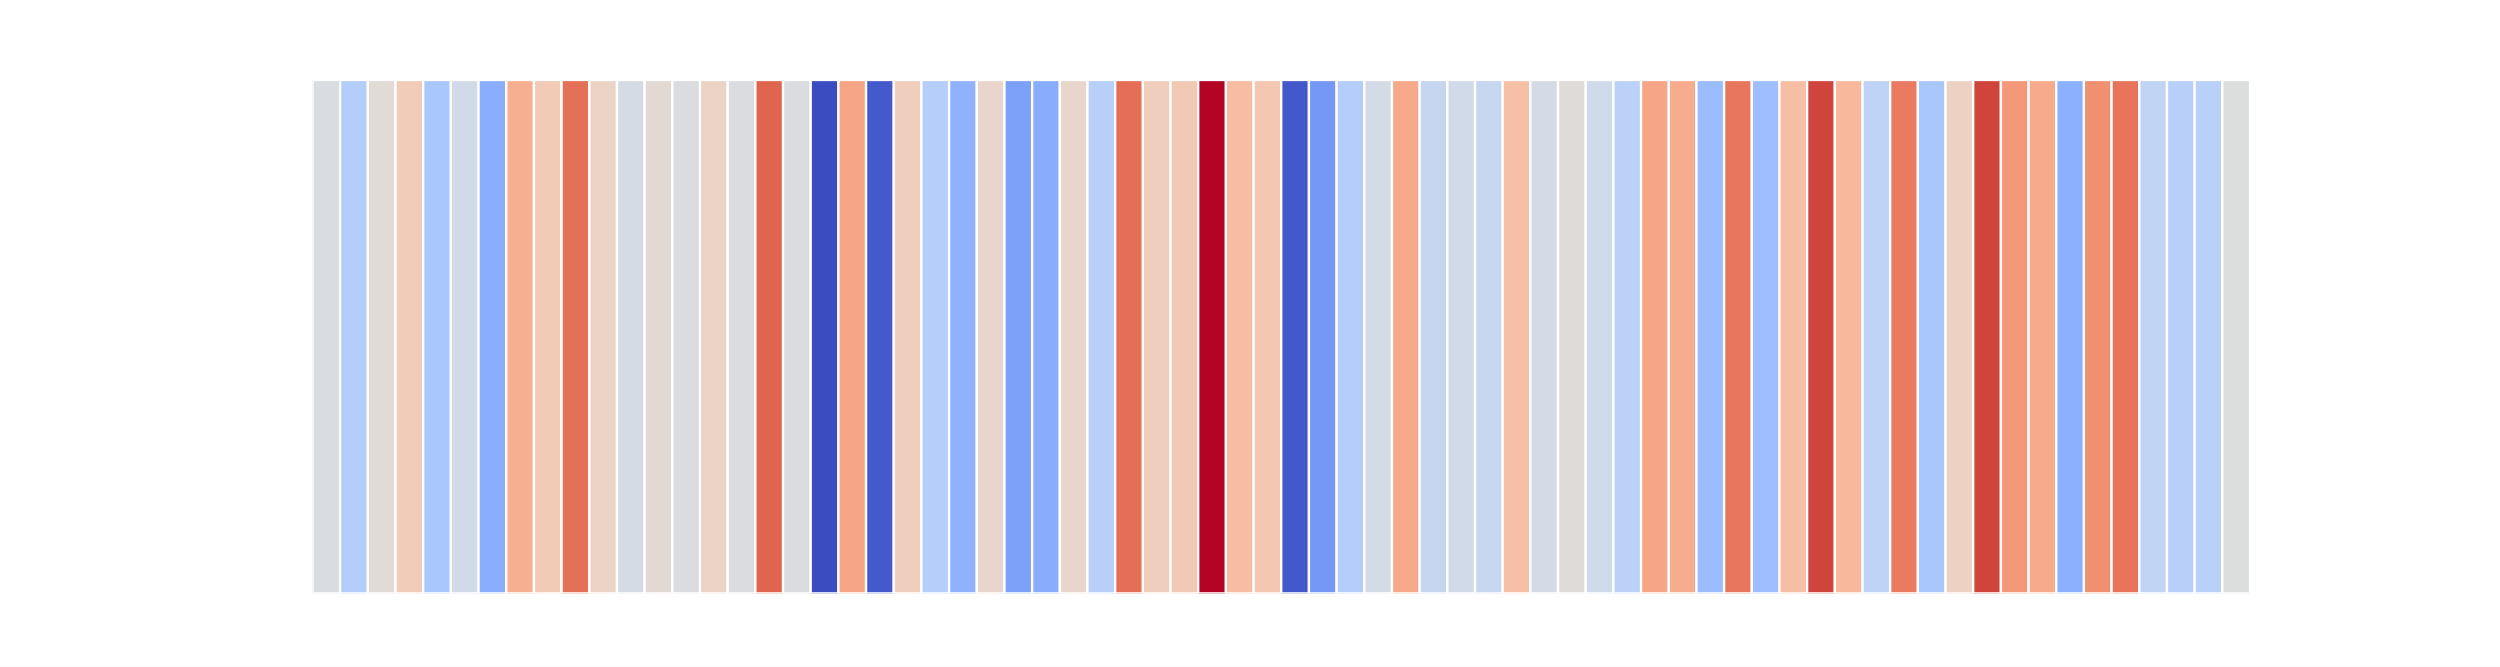
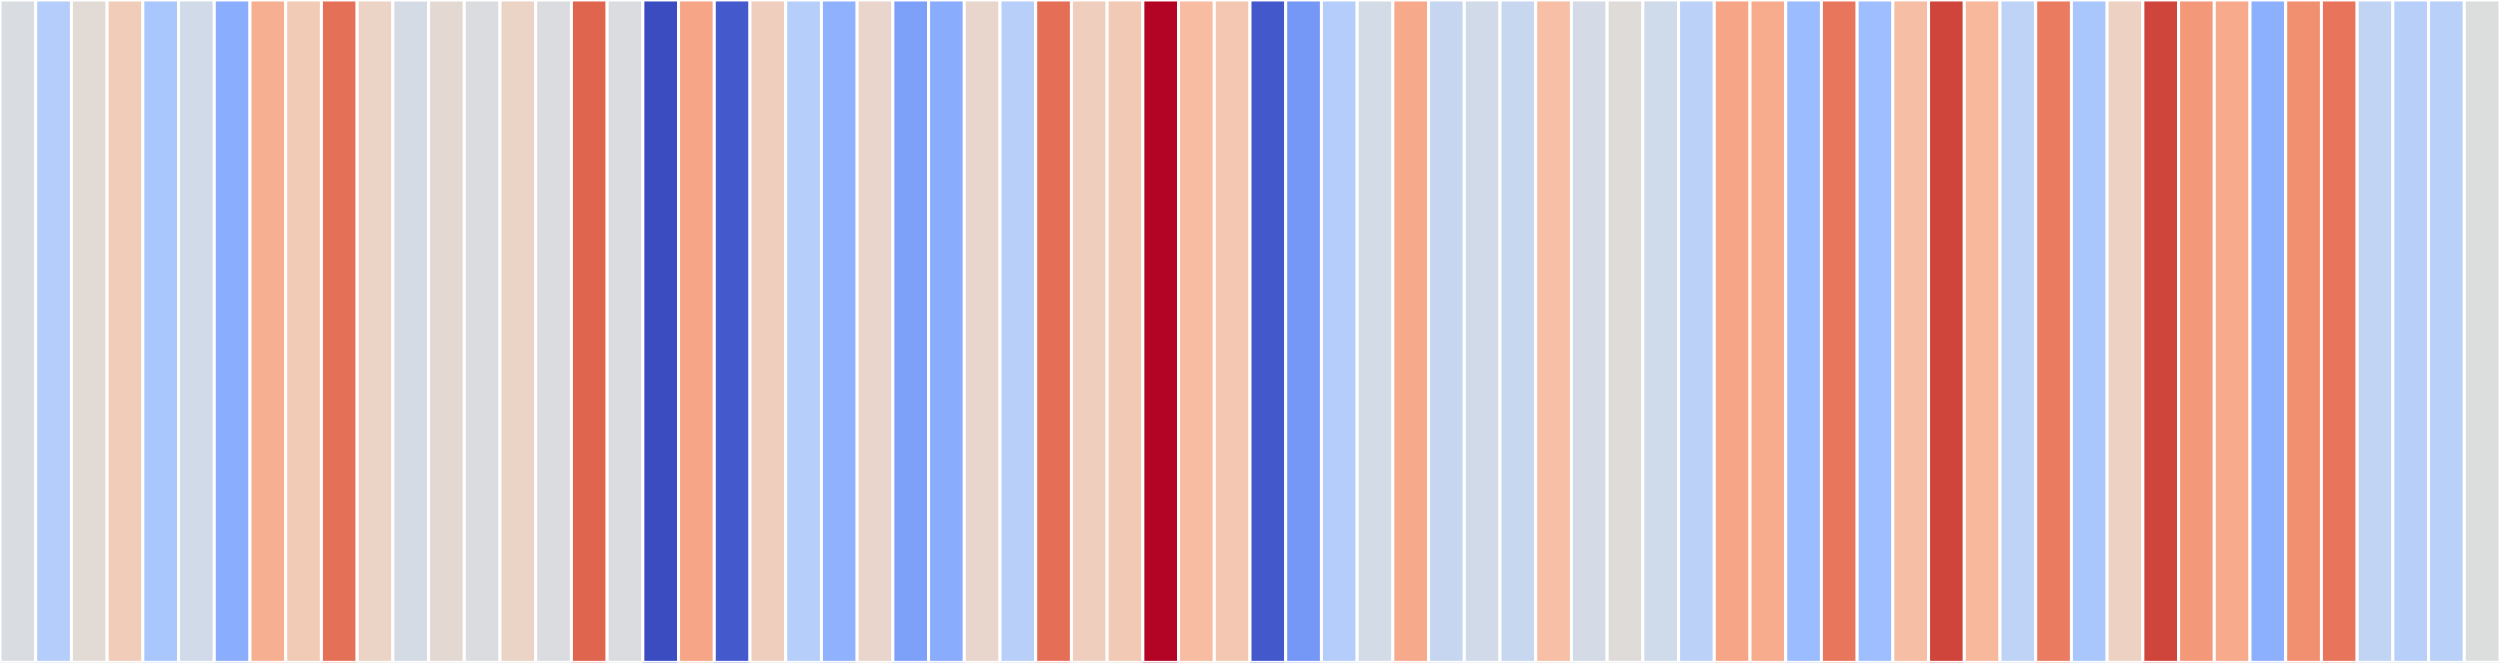
- <svg xmlns="http://www.w3.org/2000/svg" width="1080pt" height="288pt" viewBox="0 0 1080 288" version="1.1">
+ <svg xmlns="http://www.w3.org/2000/svg" width="837pt" height="221.76pt" viewBox="0 0 837 221.76" version="1.1">
  <defs>
    <style type="text/css">*{stroke-linejoin: round; stroke-linecap: butt}</style>
  </defs>
  <g id="figure_1">
    <g id="patch_1">
-       <path d="M 0 288  L 1080 288  L 1080 0  L 0 0  z " style="fill: #ffffff" />
+       <path d="M 0 221.76  L 837 221.76  L 837 0  L 0 0  z " style="fill: #ffffff" />
    </g>
    <g id="axes_1">
-       <g id="patch_2">
-         <path d="M 135 256.32  L 972 256.32  L 972 34.56  L 135 34.56  z " style="fill: #ffffff" />
+       <g id="QuadMesh_1">
+         <path d="M 0 -0  L 11.957 -0  L 11.957 221.76  L 0 221.76  L 0 -0  " clip-path="url(#p56cead1c5e)" style="fill: #d9dce1; stroke: #ffffff" />
+         <path d="M 11.957 -0  L 23.914 -0  L 23.914 221.76  L 11.957 221.76  L 11.957 -0  " clip-path="url(#p56cead1c5e)" style="fill: #b5cdfa; stroke: #ffffff" />
+         <path d="M 23.914 -0  L 35.871 -0  L 35.871 221.76  L 23.914 221.76  L 23.914 -0  " clip-path="url(#p56cead1c5e)" style="fill: #e2dad5; stroke: #ffffff" />
+         <path d="M 35.871 -0  L 47.829 -0  L 47.829 221.76  L 35.871 221.76  L 35.871 -0  " clip-path="url(#p56cead1c5e)" style="fill: #f1ccb8; stroke: #ffffff" />
+         <path d="M 47.829 -0  L 59.786 -0  L 59.786 221.76  L 47.829 221.76  L 47.829 -0  " clip-path="url(#p56cead1c5e)" style="fill: #a9c6fd; stroke: #ffffff" />
+         <path d="M 59.786 -0  L 71.743 -0  L 71.743 221.76  L 59.786 221.76  L 59.786 -0  " clip-path="url(#p56cead1c5e)" style="fill: #d1dae9; stroke: #ffffff" />
+         <path d="M 71.743 -0  L 83.7 -0  L 83.7 221.76  L 71.743 221.76  L 71.743 -0  " clip-path="url(#p56cead1c5e)" style="fill: #8badfd; stroke: #ffffff" />
+         <path d="M 83.7 -0  L 95.657 -0  L 95.657 221.76  L 83.7 221.76  L 83.7 -0  " clip-path="url(#p56cead1c5e)" style="fill: #f7af91; stroke: #ffffff" />
+         <path d="M 95.657 -0  L 107.614 -0  L 107.614 221.76  L 95.657 221.76  L 95.657 -0  " clip-path="url(#p56cead1c5e)" style="fill: #f2cbb7; stroke: #ffffff" />
+         <path d="M 107.614 -0  L 119.571 -0  L 119.571 221.76  L 107.614 221.76  L 107.614 -0  " clip-path="url(#p56cead1c5e)" style="fill: #e57058; stroke: #ffffff" />
+         <path d="M 119.571 -0  L 131.529 -0  L 131.529 221.76  L 119.571 221.76  L 119.571 -0  " clip-path="url(#p56cead1c5e)" style="fill: #ebd3c6; stroke: #ffffff" />
+         <path d="M 131.529 -0  L 143.486 -0  L 143.486 221.76  L 131.529 221.76  L 131.529 -0  " clip-path="url(#p56cead1c5e)" style="fill: #d5dbe5; stroke: #ffffff" />
+         <path d="M 143.486 -0  L 155.443 -0  L 155.443 221.76  L 143.486 221.76  L 143.486 -0  " clip-path="url(#p56cead1c5e)" style="fill: #e4d9d2; stroke: #ffffff" />
+         <path d="M 155.443 -0  L 167.4 -0  L 167.4 221.76  L 155.443 221.76  L 155.443 -0  " clip-path="url(#p56cead1c5e)" style="fill: #dadce0; stroke: #ffffff" />
+         <path d="M 167.4 -0  L 179.357 -0  L 179.357 221.76  L 167.4 221.76  L 167.4 -0  " clip-path="url(#p56cead1c5e)" style="fill: #ebd3c6; stroke: #ffffff" />
+         <path d="M 179.357 -0  L 191.314 -0  L 191.314 221.76  L 179.357 221.76  L 179.357 -0  " clip-path="url(#p56cead1c5e)" style="fill: #dadce0; stroke: #ffffff" />
+         <path d="M 191.314 -0  L 203.271 -0  L 203.271 221.76  L 191.314 221.76  L 191.314 -0  " clip-path="url(#p56cead1c5e)" style="fill: #e0654f; stroke: #ffffff" />
+         <path d="M 203.271 -0  L 215.229 -0  L 215.229 221.76  L 203.271 221.76  L 203.271 -0  " clip-path="url(#p56cead1c5e)" style="fill: #dadce0; stroke: #ffffff" />
+         <path d="M 215.229 -0  L 227.186 -0  L 227.186 221.76  L 215.229 221.76  L 215.229 -0  " clip-path="url(#p56cead1c5e)" style="fill: #3b4cc0; stroke: #ffffff" />
+         <path d="M 227.186 -0  L 239.143 -0  L 239.143 221.76  L 227.186 221.76  L 227.186 -0  " clip-path="url(#p56cead1c5e)" style="fill: #f6a586; stroke: #ffffff" />
+         <path d="M 239.143 -0  L 251.1 -0  L 251.1 221.76  L 239.143 221.76  L 239.143 -0  " clip-path="url(#p56cead1c5e)" style="fill: #445acc; stroke: #ffffff" />
+         <path d="M 251.1 -0  L 263.057 -0  L 263.057 221.76  L 251.1 221.76  L 251.1 -0  " clip-path="url(#p56cead1c5e)" style="fill: #efcebd; stroke: #ffffff" />
+         <path d="M 263.057 -0  L 275.014 -0  L 275.014 221.76  L 263.057 221.76  L 263.057 -0  " clip-path="url(#p56cead1c5e)" style="fill: #b6cefa; stroke: #ffffff" />
+         <path d="M 275.014 -0  L 286.971 -0  L 286.971 221.76  L 275.014 221.76  L 275.014 -0  " clip-path="url(#p56cead1c5e)" style="fill: #90b2fe; stroke: #ffffff" />
+         <path d="M 286.971 -0  L 298.929 -0  L 298.929 221.76  L 286.971 221.76  L 286.971 -0  " clip-path="url(#p56cead1c5e)" style="fill: #e9d5cb; stroke: #ffffff" />
+         <path d="M 298.929 -0  L 310.886 -0  L 310.886 221.76  L 298.929 221.76  L 298.929 -0  " clip-path="url(#p56cead1c5e)" style="fill: #7da0f9; stroke: #ffffff" />
+         <path d="M 310.886 -0  L 322.843 -0  L 322.843 221.76  L 310.886 221.76  L 310.886 -0  " clip-path="url(#p56cead1c5e)" style="fill: #89acfd; stroke: #ffffff" />
+         <path d="M 322.843 -0  L 334.8 -0  L 334.8 221.76  L 322.843 221.76  L 322.843 -0  " clip-path="url(#p56cead1c5e)" style="fill: #e8d6cc; stroke: #ffffff" />
+         <path d="M 334.8 -0  L 346.757 -0  L 346.757 221.76  L 334.8 221.76  L 334.8 -0  " clip-path="url(#p56cead1c5e)" style="fill: #b7cff9; stroke: #ffffff" />
+         <path d="M 346.757 -0  L 358.714 -0  L 358.714 221.76  L 346.757 221.76  L 346.757 -0  " clip-path="url(#p56cead1c5e)" style="fill: #e46e56; stroke: #ffffff" />
+         <path d="M 358.714 -0  L 370.671 -0  L 370.671 221.76  L 358.714 221.76  L 358.714 -0  " clip-path="url(#p56cead1c5e)" style="fill: #efcebd; stroke: #ffffff" />
+         <path d="M 370.671 -0  L 382.629 -0  L 382.629 221.76  L 370.671 221.76  L 370.671 -0  " clip-path="url(#p56cead1c5e)" style="fill: #f2c9b4; stroke: #ffffff" />
+         <path d="M 382.629 -0  L 394.586 -0  L 394.586 221.76  L 382.629 221.76  L 382.629 -0  " clip-path="url(#p56cead1c5e)" style="fill: #b40426; stroke: #ffffff" />
+         <path d="M 394.586 -0  L 406.543 -0  L 406.543 221.76  L 394.586 221.76  L 394.586 -0  " clip-path="url(#p56cead1c5e)" style="fill: #f7bca1; stroke: #ffffff" />
+         <path d="M 406.543 -0  L 418.5 -0  L 418.5 221.76  L 406.543 221.76  L 406.543 -0  " clip-path="url(#p56cead1c5e)" style="fill: #f3c7b1; stroke: #ffffff" />
+         <path d="M 418.5 -0  L 430.457 -0  L 430.457 221.76  L 418.5 221.76  L 418.5 -0  " clip-path="url(#p56cead1c5e)" style="fill: #4358cb; stroke: #ffffff" />
+         <path d="M 430.457 -0  L 442.414 -0  L 442.414 221.76  L 430.457 221.76  L 430.457 -0  " clip-path="url(#p56cead1c5e)" style="fill: #7597f6; stroke: #ffffff" />
+         <path d="M 442.414 -0  L 454.371 -0  L 454.371 221.76  L 442.414 221.76  L 442.414 -0  " clip-path="url(#p56cead1c5e)" style="fill: #b5cdfa; stroke: #ffffff" />
+         <path d="M 454.371 -0  L 466.329 -0  L 466.329 221.76  L 454.371 221.76  L 454.371 -0  " clip-path="url(#p56cead1c5e)" style="fill: #d3dbe7; stroke: #ffffff" />
+         <path d="M 466.329 -0  L 478.286 -0  L 478.286 221.76  L 466.329 221.76  L 466.329 -0  " clip-path="url(#p56cead1c5e)" style="fill: #f7a98b; stroke: #ffffff" />
+         <path d="M 478.286 -0  L 490.243 -0  L 490.243 221.76  L 478.286 221.76  L 478.286 -0  " clip-path="url(#p56cead1c5e)" style="fill: #c6d6f1; stroke: #ffffff" />
+         <path d="M 490.243 -0  L 502.2 -0  L 502.2 221.76  L 490.243 221.76  L 490.243 -0  " clip-path="url(#p56cead1c5e)" style="fill: #d1dae9; stroke: #ffffff" />
+         <path d="M 502.2 -0  L 514.157 -0  L 514.157 221.76  L 502.2 221.76  L 502.2 -0  " clip-path="url(#p56cead1c5e)" style="fill: #c7d7f0; stroke: #ffffff" />
+         <path d="M 514.157 -0  L 526.114 -0  L 526.114 221.76  L 514.157 221.76  L 514.157 -0  " clip-path="url(#p56cead1c5e)" style="fill: #f6bfa6; stroke: #ffffff" />
+         <path d="M 526.114 -0  L 538.071 -0  L 538.071 221.76  L 526.114 221.76  L 526.114 -0  " clip-path="url(#p56cead1c5e)" style="fill: #d4dbe6; stroke: #ffffff" />
+         <path d="M 538.071 -0  L 550.029 -0  L 550.029 221.76  L 538.071 221.76  L 538.071 -0  " clip-path="url(#p56cead1c5e)" style="fill: #dfdbd9; stroke: #ffffff" />
+         <path d="M 550.029 -0  L 561.986 -0  L 561.986 221.76  L 550.029 221.76  L 550.029 -0  " clip-path="url(#p56cead1c5e)" style="fill: #cfdaea; stroke: #ffffff" />
+         <path d="M 561.986 -0  L 573.943 -0  L 573.943 221.76  L 561.986 221.76  L 561.986 -0  " clip-path="url(#p56cead1c5e)" style="fill: #bbd1f8; stroke: #ffffff" />
+         <path d="M 573.943 -0  L 585.9 -0  L 585.9 221.76  L 573.943 221.76  L 573.943 -0  " clip-path="url(#p56cead1c5e)" style="fill: #f6a586; stroke: #ffffff" />
+         <path d="M 585.9 -0  L 597.857 -0  L 597.857 221.76  L 585.9 221.76  L 585.9 -0  " clip-path="url(#p56cead1c5e)" style="fill: #f7ac8e; stroke: #ffffff" />
+         <path d="M 597.857 -0  L 609.814 -0  L 609.814 221.76  L 597.857 221.76  L 597.857 -0  " clip-path="url(#p56cead1c5e)" style="fill: #9bbcff; stroke: #ffffff" />
+         <path d="M 609.814 -0  L 621.771 -0  L 621.771 221.76  L 609.814 221.76  L 609.814 -0  " clip-path="url(#p56cead1c5e)" style="fill: #e8765c; stroke: #ffffff" />
+         <path d="M 621.771 -0  L 633.729 -0  L 633.729 221.76  L 621.771 221.76  L 621.771 -0  " clip-path="url(#p56cead1c5e)" style="fill: #9ebeff; stroke: #ffffff" />
+         <path d="M 633.729 -0  L 645.686 -0  L 645.686 221.76  L 633.729 221.76  L 633.729 -0  " clip-path="url(#p56cead1c5e)" style="fill: #f6bea4; stroke: #ffffff" />
+         <path d="M 645.686 -0  L 657.643 -0  L 657.643 221.76  L 645.686 221.76  L 645.686 -0  " clip-path="url(#p56cead1c5e)" style="fill: #cf453c; stroke: #ffffff" />
+         <path d="M 657.643 -0  L 669.6 -0  L 669.6 221.76  L 657.643 221.76  L 657.643 -0  " clip-path="url(#p56cead1c5e)" style="fill: #f7b89c; stroke: #ffffff" />
+         <path d="M 669.6 -0  L 681.557 -0  L 681.557 221.76  L 669.6 221.76  L 669.6 -0  " clip-path="url(#p56cead1c5e)" style="fill: #bfd3f6; stroke: #ffffff" />
+         <path d="M 681.557 -0  L 693.514 -0  L 693.514 221.76  L 681.557 221.76  L 681.557 -0  " clip-path="url(#p56cead1c5e)" style="fill: #ea7b60; stroke: #ffffff" />
+         <path d="M 693.514 -0  L 705.471 -0  L 705.471 221.76  L 693.514 221.76  L 693.514 -0  " clip-path="url(#p56cead1c5e)" style="fill: #aac7fd; stroke: #ffffff" />
+         <path d="M 705.471 -0  L 717.429 -0  L 717.429 221.76  L 705.471 221.76  L 705.471 -0  " clip-path="url(#p56cead1c5e)" style="fill: #edd1c2; stroke: #ffffff" />
+         <path d="M 717.429 -0  L 729.386 -0  L 729.386 221.76  L 717.429 221.76  L 717.429 -0  " clip-path="url(#p56cead1c5e)" style="fill: #cf453c; stroke: #ffffff" />
+         <path d="M 729.386 -0  L 741.343 -0  L 741.343 221.76  L 729.386 221.76  L 729.386 -0  " clip-path="url(#p56cead1c5e)" style="fill: #f4987a; stroke: #ffffff" />
+         <path d="M 741.343 -0  L 753.3 -0  L 753.3 221.76  L 741.343 221.76  L 741.343 -0  " clip-path="url(#p56cead1c5e)" style="fill: #f7aa8c; stroke: #ffffff" />
+         <path d="M 753.3 -0  L 765.257 -0  L 765.257 221.76  L 753.3 221.76  L 753.3 -0  " clip-path="url(#p56cead1c5e)" style="fill: #8db0fe; stroke: #ffffff" />
+         <path d="M 765.257 -0  L 777.214 -0  L 777.214 221.76  L 765.257 221.76  L 765.257 -0  " clip-path="url(#p56cead1c5e)" style="fill: #f18f71; stroke: #ffffff" />
+         <path d="M 777.214 -0  L 789.171 -0  L 789.171 221.76  L 777.214 221.76  L 777.214 -0  " clip-path="url(#p56cead1c5e)" style="fill: #e7745b; stroke: #ffffff" />
+         <path d="M 789.171 -0  L 801.129 -0  L 801.129 221.76  L 789.171 221.76  L 789.171 -0  " clip-path="url(#p56cead1c5e)" style="fill: #c1d4f4; stroke: #ffffff" />
+         <path d="M 801.129 -0  L 813.086 -0  L 813.086 221.76  L 801.129 221.76  L 801.129 -0  " clip-path="url(#p56cead1c5e)" style="fill: #b7cff9; stroke: #ffffff" />
+         <path d="M 813.086 -0  L 825.043 -0  L 825.043 221.76  L 813.086 221.76  L 813.086 -0  " clip-path="url(#p56cead1c5e)" style="fill: #b9d0f9; stroke: #ffffff" />
+         <path d="M 825.043 -0  L 837 -0  L 837 221.76  L 825.043 221.76  L 825.043 -0  " clip-path="url(#p56cead1c5e)" style="fill: #dcdddd; stroke: #ffffff" />
      </g>
-       <g id="QuadMesh_1">
-         <path d="M 135 34.56  L 146.957 34.56  L 146.957 256.32  L 135 256.32  L 135 34.56  " clip-path="url(#p9f3794d019)" style="fill: #d9dce1; stroke: #ffffff" />
-         <path d="M 146.957 34.56  L 158.914 34.56  L 158.914 256.32  L 146.957 256.32  L 146.957 34.56  " clip-path="url(#p9f3794d019)" style="fill: #b5cdfa; stroke: #ffffff" />
-         <path d="M 158.914 34.56  L 170.871 34.56  L 170.871 256.32  L 158.914 256.32  L 158.914 34.56  " clip-path="url(#p9f3794d019)" style="fill: #e2dad5; stroke: #ffffff" />
-         <path d="M 170.871 34.56  L 182.829 34.56  L 182.829 256.32  L 170.871 256.32  L 170.871 34.56  " clip-path="url(#p9f3794d019)" style="fill: #f1ccb8; stroke: #ffffff" />
-         <path d="M 182.829 34.56  L 194.786 34.56  L 194.786 256.32  L 182.829 256.32  L 182.829 34.56  " clip-path="url(#p9f3794d019)" style="fill: #a9c6fd; stroke: #ffffff" />
-         <path d="M 194.786 34.56  L 206.743 34.56  L 206.743 256.32  L 194.786 256.32  L 194.786 34.56  " clip-path="url(#p9f3794d019)" style="fill: #d1dae9; stroke: #ffffff" />
-         <path d="M 206.743 34.56  L 218.7 34.56  L 218.7 256.32  L 206.743 256.32  L 206.743 34.56  " clip-path="url(#p9f3794d019)" style="fill: #8badfd; stroke: #ffffff" />
-         <path d="M 218.7 34.56  L 230.657 34.56  L 230.657 256.32  L 218.7 256.32  L 218.7 34.56  " clip-path="url(#p9f3794d019)" style="fill: #f7af91; stroke: #ffffff" />
-         <path d="M 230.657 34.56  L 242.614 34.56  L 242.614 256.32  L 230.657 256.32  L 230.657 34.56  " clip-path="url(#p9f3794d019)" style="fill: #f2cbb7; stroke: #ffffff" />
-         <path d="M 242.614 34.56  L 254.571 34.56  L 254.571 256.32  L 242.614 256.32  L 242.614 34.56  " clip-path="url(#p9f3794d019)" style="fill: #e57058; stroke: #ffffff" />
-         <path d="M 254.571 34.56  L 266.529 34.56  L 266.529 256.32  L 254.571 256.32  L 254.571 34.56  " clip-path="url(#p9f3794d019)" style="fill: #ebd3c6; stroke: #ffffff" />
-         <path d="M 266.529 34.56  L 278.486 34.56  L 278.486 256.32  L 266.529 256.32  L 266.529 34.56  " clip-path="url(#p9f3794d019)" style="fill: #d5dbe5; stroke: #ffffff" />
-         <path d="M 278.486 34.56  L 290.443 34.56  L 290.443 256.32  L 278.486 256.32  L 278.486 34.56  " clip-path="url(#p9f3794d019)" style="fill: #e4d9d2; stroke: #ffffff" />
-         <path d="M 290.443 34.56  L 302.4 34.56  L 302.4 256.32  L 290.443 256.32  L 290.443 34.56  " clip-path="url(#p9f3794d019)" style="fill: #dadce0; stroke: #ffffff" />
-         <path d="M 302.4 34.56  L 314.357 34.56  L 314.357 256.32  L 302.4 256.32  L 302.4 34.56  " clip-path="url(#p9f3794d019)" style="fill: #ebd3c6; stroke: #ffffff" />
-         <path d="M 314.357 34.56  L 326.314 34.56  L 326.314 256.32  L 314.357 256.32  L 314.357 34.56  " clip-path="url(#p9f3794d019)" style="fill: #dadce0; stroke: #ffffff" />
-         <path d="M 326.314 34.56  L 338.271 34.56  L 338.271 256.32  L 326.314 256.32  L 326.314 34.56  " clip-path="url(#p9f3794d019)" style="fill: #e0654f; stroke: #ffffff" />
-         <path d="M 338.271 34.56  L 350.229 34.56  L 350.229 256.32  L 338.271 256.32  L 338.271 34.56  " clip-path="url(#p9f3794d019)" style="fill: #dadce0; stroke: #ffffff" />
-         <path d="M 350.229 34.56  L 362.186 34.56  L 362.186 256.32  L 350.229 256.32  L 350.229 34.56  " clip-path="url(#p9f3794d019)" style="fill: #3b4cc0; stroke: #ffffff" />
-         <path d="M 362.186 34.56  L 374.143 34.56  L 374.143 256.32  L 362.186 256.32  L 362.186 34.56  " clip-path="url(#p9f3794d019)" style="fill: #f6a586; stroke: #ffffff" />
-         <path d="M 374.143 34.56  L 386.1 34.56  L 386.1 256.32  L 374.143 256.32  L 374.143 34.56  " clip-path="url(#p9f3794d019)" style="fill: #445acc; stroke: #ffffff" />
-         <path d="M 386.1 34.56  L 398.057 34.56  L 398.057 256.32  L 386.1 256.32  L 386.1 34.56  " clip-path="url(#p9f3794d019)" style="fill: #efcebd; stroke: #ffffff" />
-         <path d="M 398.057 34.56  L 410.014 34.56  L 410.014 256.32  L 398.057 256.32  L 398.057 34.56  " clip-path="url(#p9f3794d019)" style="fill: #b6cefa; stroke: #ffffff" />
-         <path d="M 410.014 34.56  L 421.971 34.56  L 421.971 256.32  L 410.014 256.32  L 410.014 34.56  " clip-path="url(#p9f3794d019)" style="fill: #90b2fe; stroke: #ffffff" />
-         <path d="M 421.971 34.56  L 433.929 34.56  L 433.929 256.32  L 421.971 256.32  L 421.971 34.56  " clip-path="url(#p9f3794d019)" style="fill: #e9d5cb; stroke: #ffffff" />
-         <path d="M 433.929 34.56  L 445.886 34.56  L 445.886 256.32  L 433.929 256.32  L 433.929 34.56  " clip-path="url(#p9f3794d019)" style="fill: #7da0f9; stroke: #ffffff" />
-         <path d="M 445.886 34.56  L 457.843 34.56  L 457.843 256.32  L 445.886 256.32  L 445.886 34.56  " clip-path="url(#p9f3794d019)" style="fill: #89acfd; stroke: #ffffff" />
-         <path d="M 457.843 34.56  L 469.8 34.56  L 469.8 256.32  L 457.843 256.32  L 457.843 34.56  " clip-path="url(#p9f3794d019)" style="fill: #e8d6cc; stroke: #ffffff" />
-         <path d="M 469.8 34.56  L 481.757 34.56  L 481.757 256.32  L 469.8 256.32  L 469.8 34.56  " clip-path="url(#p9f3794d019)" style="fill: #b7cff9; stroke: #ffffff" />
-         <path d="M 481.757 34.56  L 493.714 34.56  L 493.714 256.32  L 481.757 256.32  L 481.757 34.56  " clip-path="url(#p9f3794d019)" style="fill: #e46e56; stroke: #ffffff" />
-         <path d="M 493.714 34.56  L 505.671 34.56  L 505.671 256.32  L 493.714 256.32  L 493.714 34.56  " clip-path="url(#p9f3794d019)" style="fill: #efcebd; stroke: #ffffff" />
-         <path d="M 505.671 34.56  L 517.629 34.56  L 517.629 256.32  L 505.671 256.32  L 505.671 34.56  " clip-path="url(#p9f3794d019)" style="fill: #f2c9b4; stroke: #ffffff" />
-         <path d="M 517.629 34.56  L 529.586 34.56  L 529.586 256.32  L 517.629 256.32  L 517.629 34.56  " clip-path="url(#p9f3794d019)" style="fill: #b40426; stroke: #ffffff" />
-         <path d="M 529.586 34.56  L 541.543 34.56  L 541.543 256.32  L 529.586 256.32  L 529.586 34.56  " clip-path="url(#p9f3794d019)" style="fill: #f7bca1; stroke: #ffffff" />
-         <path d="M 541.543 34.56  L 553.5 34.56  L 553.5 256.32  L 541.543 256.32  L 541.543 34.56  " clip-path="url(#p9f3794d019)" style="fill: #f3c7b1; stroke: #ffffff" />
-         <path d="M 553.5 34.56  L 565.457 34.56  L 565.457 256.32  L 553.5 256.32  L 553.5 34.56  " clip-path="url(#p9f3794d019)" style="fill: #4358cb; stroke: #ffffff" />
-         <path d="M 565.457 34.56  L 577.414 34.56  L 577.414 256.32  L 565.457 256.32  L 565.457 34.56  " clip-path="url(#p9f3794d019)" style="fill: #7597f6; stroke: #ffffff" />
-         <path d="M 577.414 34.56  L 589.371 34.56  L 589.371 256.32  L 577.414 256.32  L 577.414 34.56  " clip-path="url(#p9f3794d019)" style="fill: #b5cdfa; stroke: #ffffff" />
-         <path d="M 589.371 34.56  L 601.329 34.56  L 601.329 256.32  L 589.371 256.32  L 589.371 34.56  " clip-path="url(#p9f3794d019)" style="fill: #d3dbe7; stroke: #ffffff" />
-         <path d="M 601.329 34.56  L 613.286 34.56  L 613.286 256.32  L 601.329 256.32  L 601.329 34.56  " clip-path="url(#p9f3794d019)" style="fill: #f7a98b; stroke: #ffffff" />
-         <path d="M 613.286 34.56  L 625.243 34.56  L 625.243 256.32  L 613.286 256.32  L 613.286 34.56  " clip-path="url(#p9f3794d019)" style="fill: #c6d6f1; stroke: #ffffff" />
-         <path d="M 625.243 34.56  L 637.2 34.56  L 637.2 256.32  L 625.243 256.32  L 625.243 34.56  " clip-path="url(#p9f3794d019)" style="fill: #d1dae9; stroke: #ffffff" />
-         <path d="M 637.2 34.56  L 649.157 34.56  L 649.157 256.32  L 637.2 256.32  L 637.2 34.56  " clip-path="url(#p9f3794d019)" style="fill: #c7d7f0; stroke: #ffffff" />
-         <path d="M 649.157 34.56  L 661.114 34.56  L 661.114 256.32  L 649.157 256.32  L 649.157 34.56  " clip-path="url(#p9f3794d019)" style="fill: #f6bfa6; stroke: #ffffff" />
-         <path d="M 661.114 34.56  L 673.071 34.56  L 673.071 256.32  L 661.114 256.32  L 661.114 34.56  " clip-path="url(#p9f3794d019)" style="fill: #d4dbe6; stroke: #ffffff" />
-         <path d="M 673.071 34.56  L 685.029 34.56  L 685.029 256.32  L 673.071 256.32  L 673.071 34.56  " clip-path="url(#p9f3794d019)" style="fill: #dfdbd9; stroke: #ffffff" />
-         <path d="M 685.029 34.56  L 696.986 34.56  L 696.986 256.32  L 685.029 256.32  L 685.029 34.56  " clip-path="url(#p9f3794d019)" style="fill: #cfdaea; stroke: #ffffff" />
-         <path d="M 696.986 34.56  L 708.943 34.56  L 708.943 256.32  L 696.986 256.32  L 696.986 34.56  " clip-path="url(#p9f3794d019)" style="fill: #bbd1f8; stroke: #ffffff" />
-         <path d="M 708.943 34.56  L 720.9 34.56  L 720.9 256.32  L 708.943 256.32  L 708.943 34.56  " clip-path="url(#p9f3794d019)" style="fill: #f6a586; stroke: #ffffff" />
-         <path d="M 720.9 34.56  L 732.857 34.56  L 732.857 256.32  L 720.9 256.32  L 720.9 34.56  " clip-path="url(#p9f3794d019)" style="fill: #f7ac8e; stroke: #ffffff" />
-         <path d="M 732.857 34.56  L 744.814 34.56  L 744.814 256.32  L 732.857 256.32  L 732.857 34.56  " clip-path="url(#p9f3794d019)" style="fill: #9bbcff; stroke: #ffffff" />
-         <path d="M 744.814 34.56  L 756.771 34.56  L 756.771 256.32  L 744.814 256.32  L 744.814 34.56  " clip-path="url(#p9f3794d019)" style="fill: #e8765c; stroke: #ffffff" />
-         <path d="M 756.771 34.56  L 768.729 34.56  L 768.729 256.32  L 756.771 256.32  L 756.771 34.56  " clip-path="url(#p9f3794d019)" style="fill: #9ebeff; stroke: #ffffff" />
-         <path d="M 768.729 34.56  L 780.686 34.56  L 780.686 256.32  L 768.729 256.32  L 768.729 34.56  " clip-path="url(#p9f3794d019)" style="fill: #f6bea4; stroke: #ffffff" />
-         <path d="M 780.686 34.56  L 792.643 34.56  L 792.643 256.32  L 780.686 256.32  L 780.686 34.56  " clip-path="url(#p9f3794d019)" style="fill: #cf453c; stroke: #ffffff" />
-         <path d="M 792.643 34.56  L 804.6 34.56  L 804.6 256.32  L 792.643 256.32  L 792.643 34.56  " clip-path="url(#p9f3794d019)" style="fill: #f7b89c; stroke: #ffffff" />
-         <path d="M 804.6 34.56  L 816.557 34.56  L 816.557 256.32  L 804.6 256.32  L 804.6 34.56  " clip-path="url(#p9f3794d019)" style="fill: #bfd3f6; stroke: #ffffff" />
-         <path d="M 816.557 34.56  L 828.514 34.56  L 828.514 256.32  L 816.557 256.32  L 816.557 34.56  " clip-path="url(#p9f3794d019)" style="fill: #ea7b60; stroke: #ffffff" />
-         <path d="M 828.514 34.56  L 840.471 34.56  L 840.471 256.32  L 828.514 256.32  L 828.514 34.56  " clip-path="url(#p9f3794d019)" style="fill: #aac7fd; stroke: #ffffff" />
-         <path d="M 840.471 34.56  L 852.429 34.56  L 852.429 256.32  L 840.471 256.32  L 840.471 34.56  " clip-path="url(#p9f3794d019)" style="fill: #edd1c2; stroke: #ffffff" />
-         <path d="M 852.429 34.56  L 864.386 34.56  L 864.386 256.32  L 852.429 256.32  L 852.429 34.56  " clip-path="url(#p9f3794d019)" style="fill: #cf453c; stroke: #ffffff" />
-         <path d="M 864.386 34.56  L 876.343 34.56  L 876.343 256.32  L 864.386 256.32  L 864.386 34.56  " clip-path="url(#p9f3794d019)" style="fill: #f4987a; stroke: #ffffff" />
-         <path d="M 876.343 34.56  L 888.3 34.56  L 888.3 256.32  L 876.343 256.32  L 876.343 34.56  " clip-path="url(#p9f3794d019)" style="fill: #f7aa8c; stroke: #ffffff" />
-         <path d="M 888.3 34.56  L 900.257 34.56  L 900.257 256.32  L 888.3 256.32  L 888.3 34.56  " clip-path="url(#p9f3794d019)" style="fill: #8db0fe; stroke: #ffffff" />
-         <path d="M 900.257 34.56  L 912.214 34.56  L 912.214 256.32  L 900.257 256.32  L 900.257 34.56  " clip-path="url(#p9f3794d019)" style="fill: #f18f71; stroke: #ffffff" />
-         <path d="M 912.214 34.56  L 924.171 34.56  L 924.171 256.32  L 912.214 256.32  L 912.214 34.56  " clip-path="url(#p9f3794d019)" style="fill: #e7745b; stroke: #ffffff" />
-         <path d="M 924.171 34.56  L 936.129 34.56  L 936.129 256.32  L 924.171 256.32  L 924.171 34.56  " clip-path="url(#p9f3794d019)" style="fill: #c1d4f4; stroke: #ffffff" />
-         <path d="M 936.129 34.56  L 948.086 34.56  L 948.086 256.32  L 936.129 256.32  L 936.129 34.56  " clip-path="url(#p9f3794d019)" style="fill: #b7cff9; stroke: #ffffff" />
-         <path d="M 948.086 34.56  L 960.043 34.56  L 960.043 256.32  L 948.086 256.32  L 948.086 34.56  " clip-path="url(#p9f3794d019)" style="fill: #b9d0f9; stroke: #ffffff" />
-         <path d="M 960.043 34.56  L 972 34.56  L 972 256.32  L 960.043 256.32  L 960.043 34.56  " clip-path="url(#p9f3794d019)" style="fill: #dcdddd; stroke: #ffffff" />
-       </g>
-       <g id="matplotlib.axis_1" />
-       <g id="matplotlib.axis_2" />
    </g>
  </g>
  <defs>
-     <clipPath id="p9f3794d019">
-       <rect x="135" y="34.56" width="837" height="221.76" />
+     <clipPath id="p56cead1c5e">
+       <rect x="0" y="-0" width="837" height="221.76" />
    </clipPath>
  </defs>
</svg>
